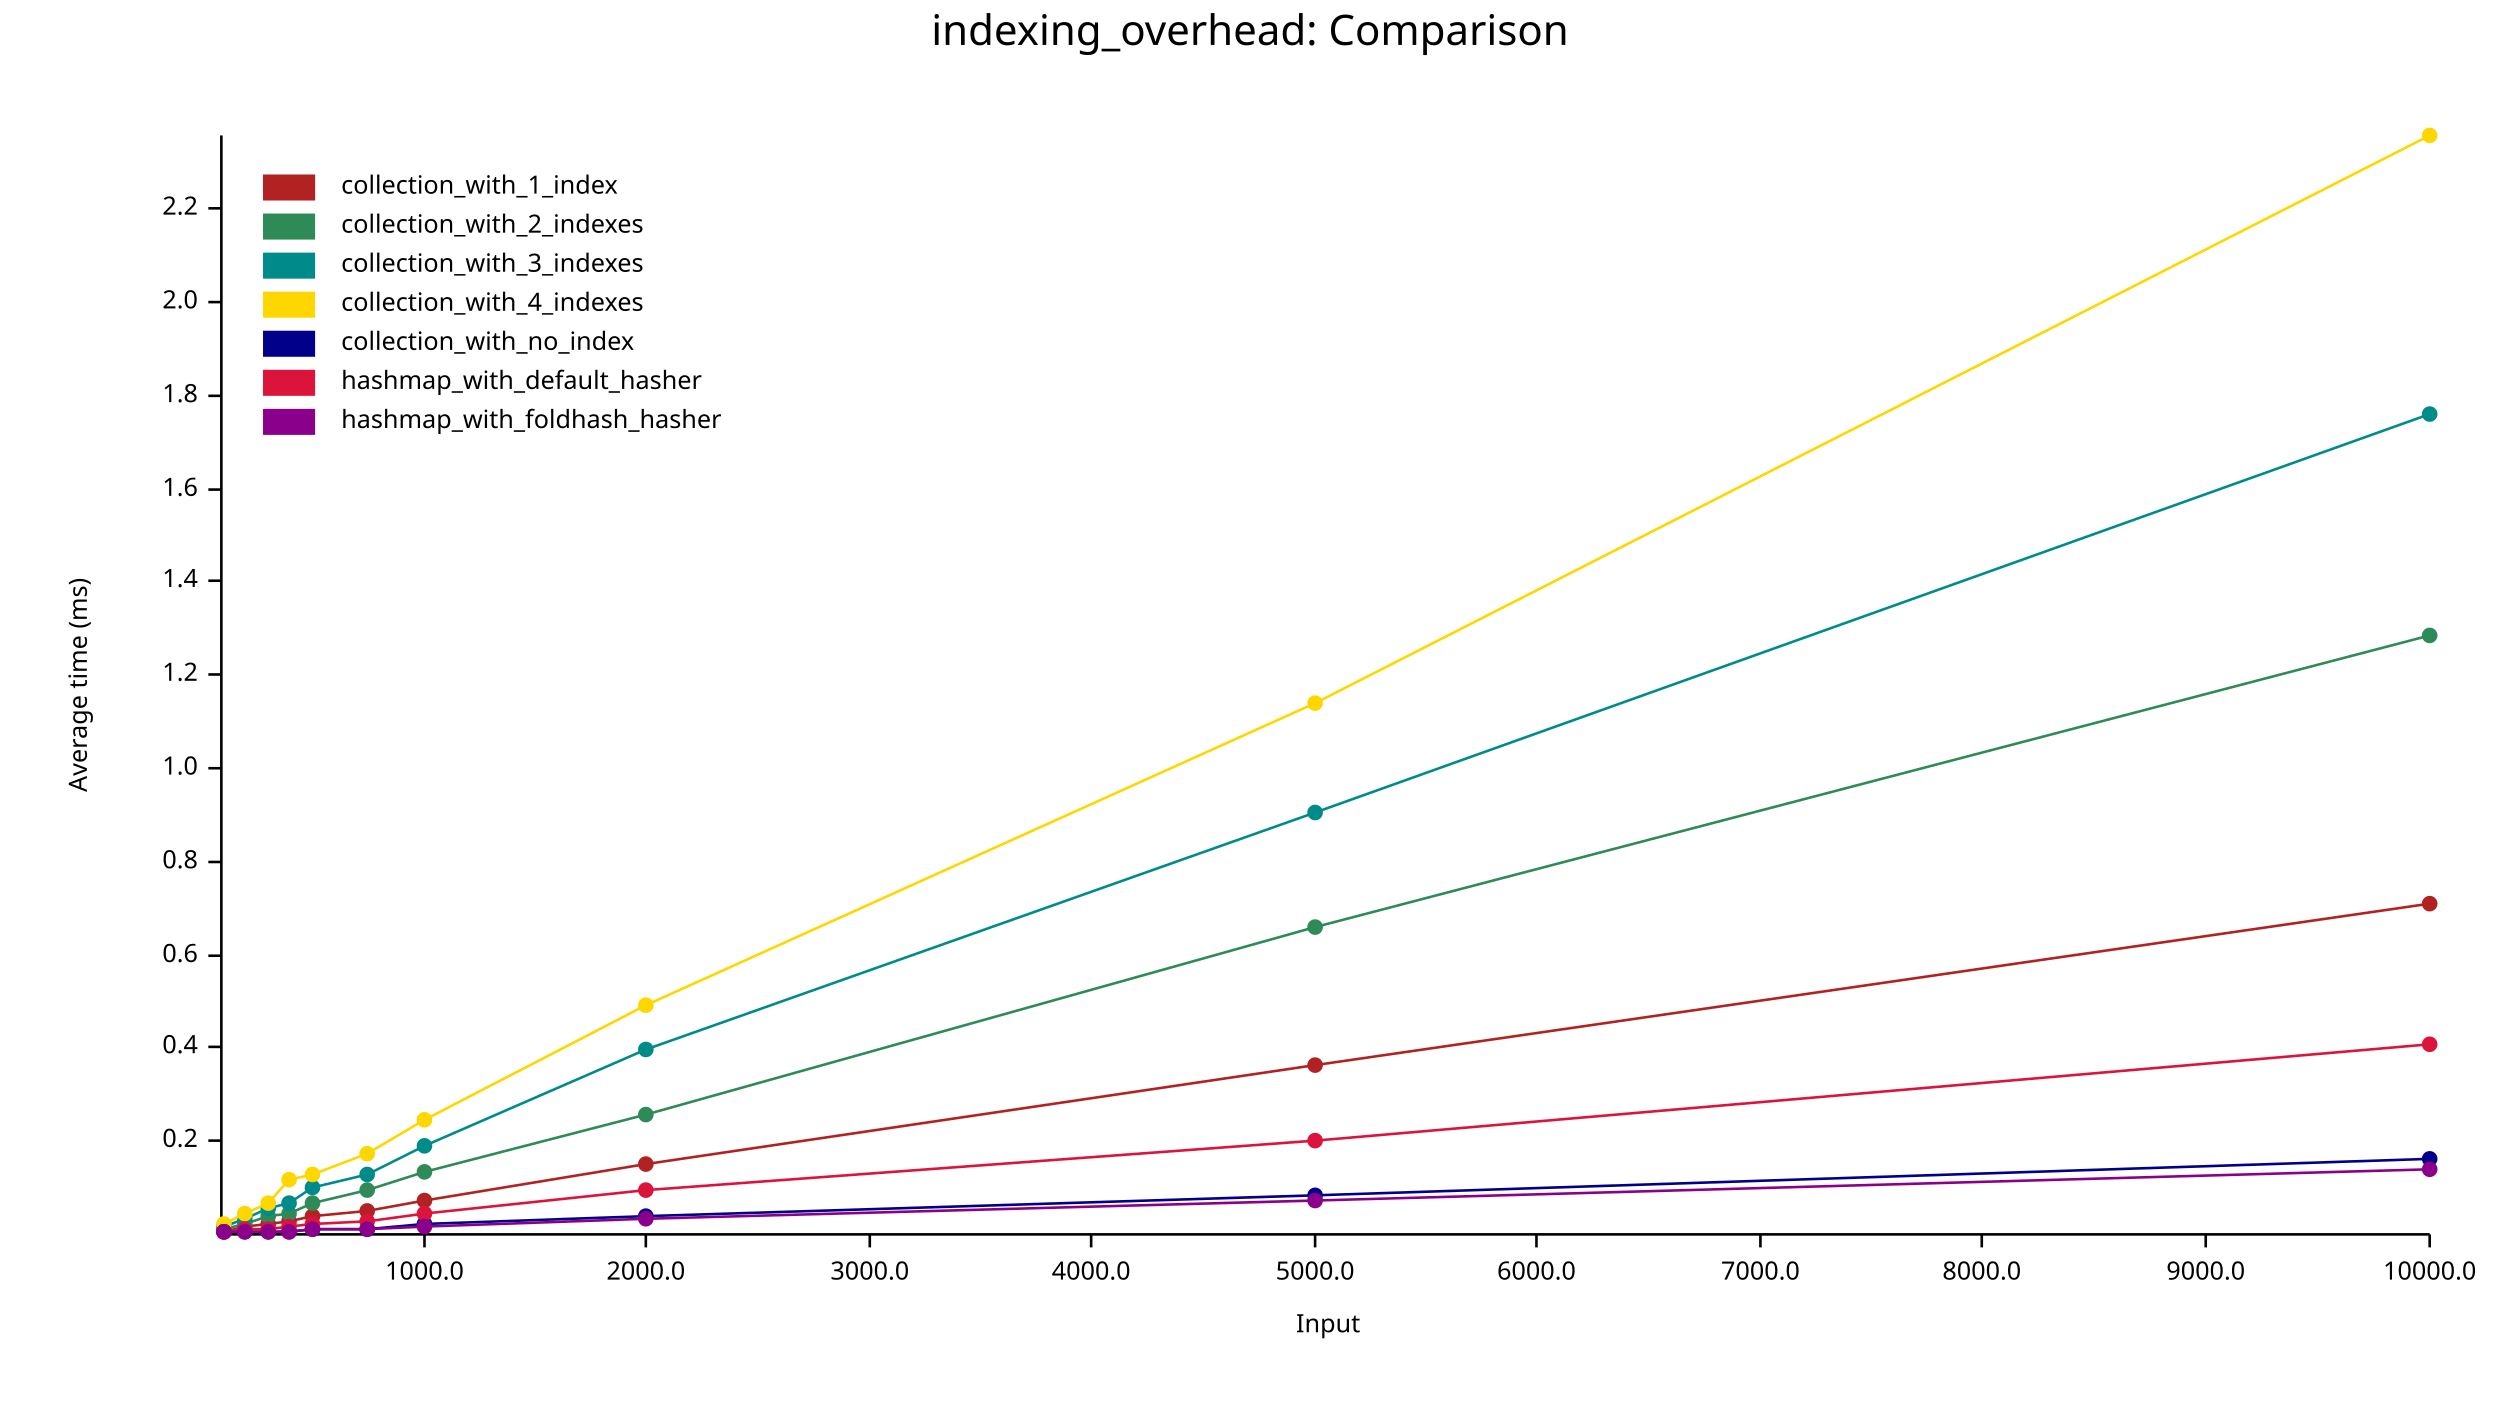
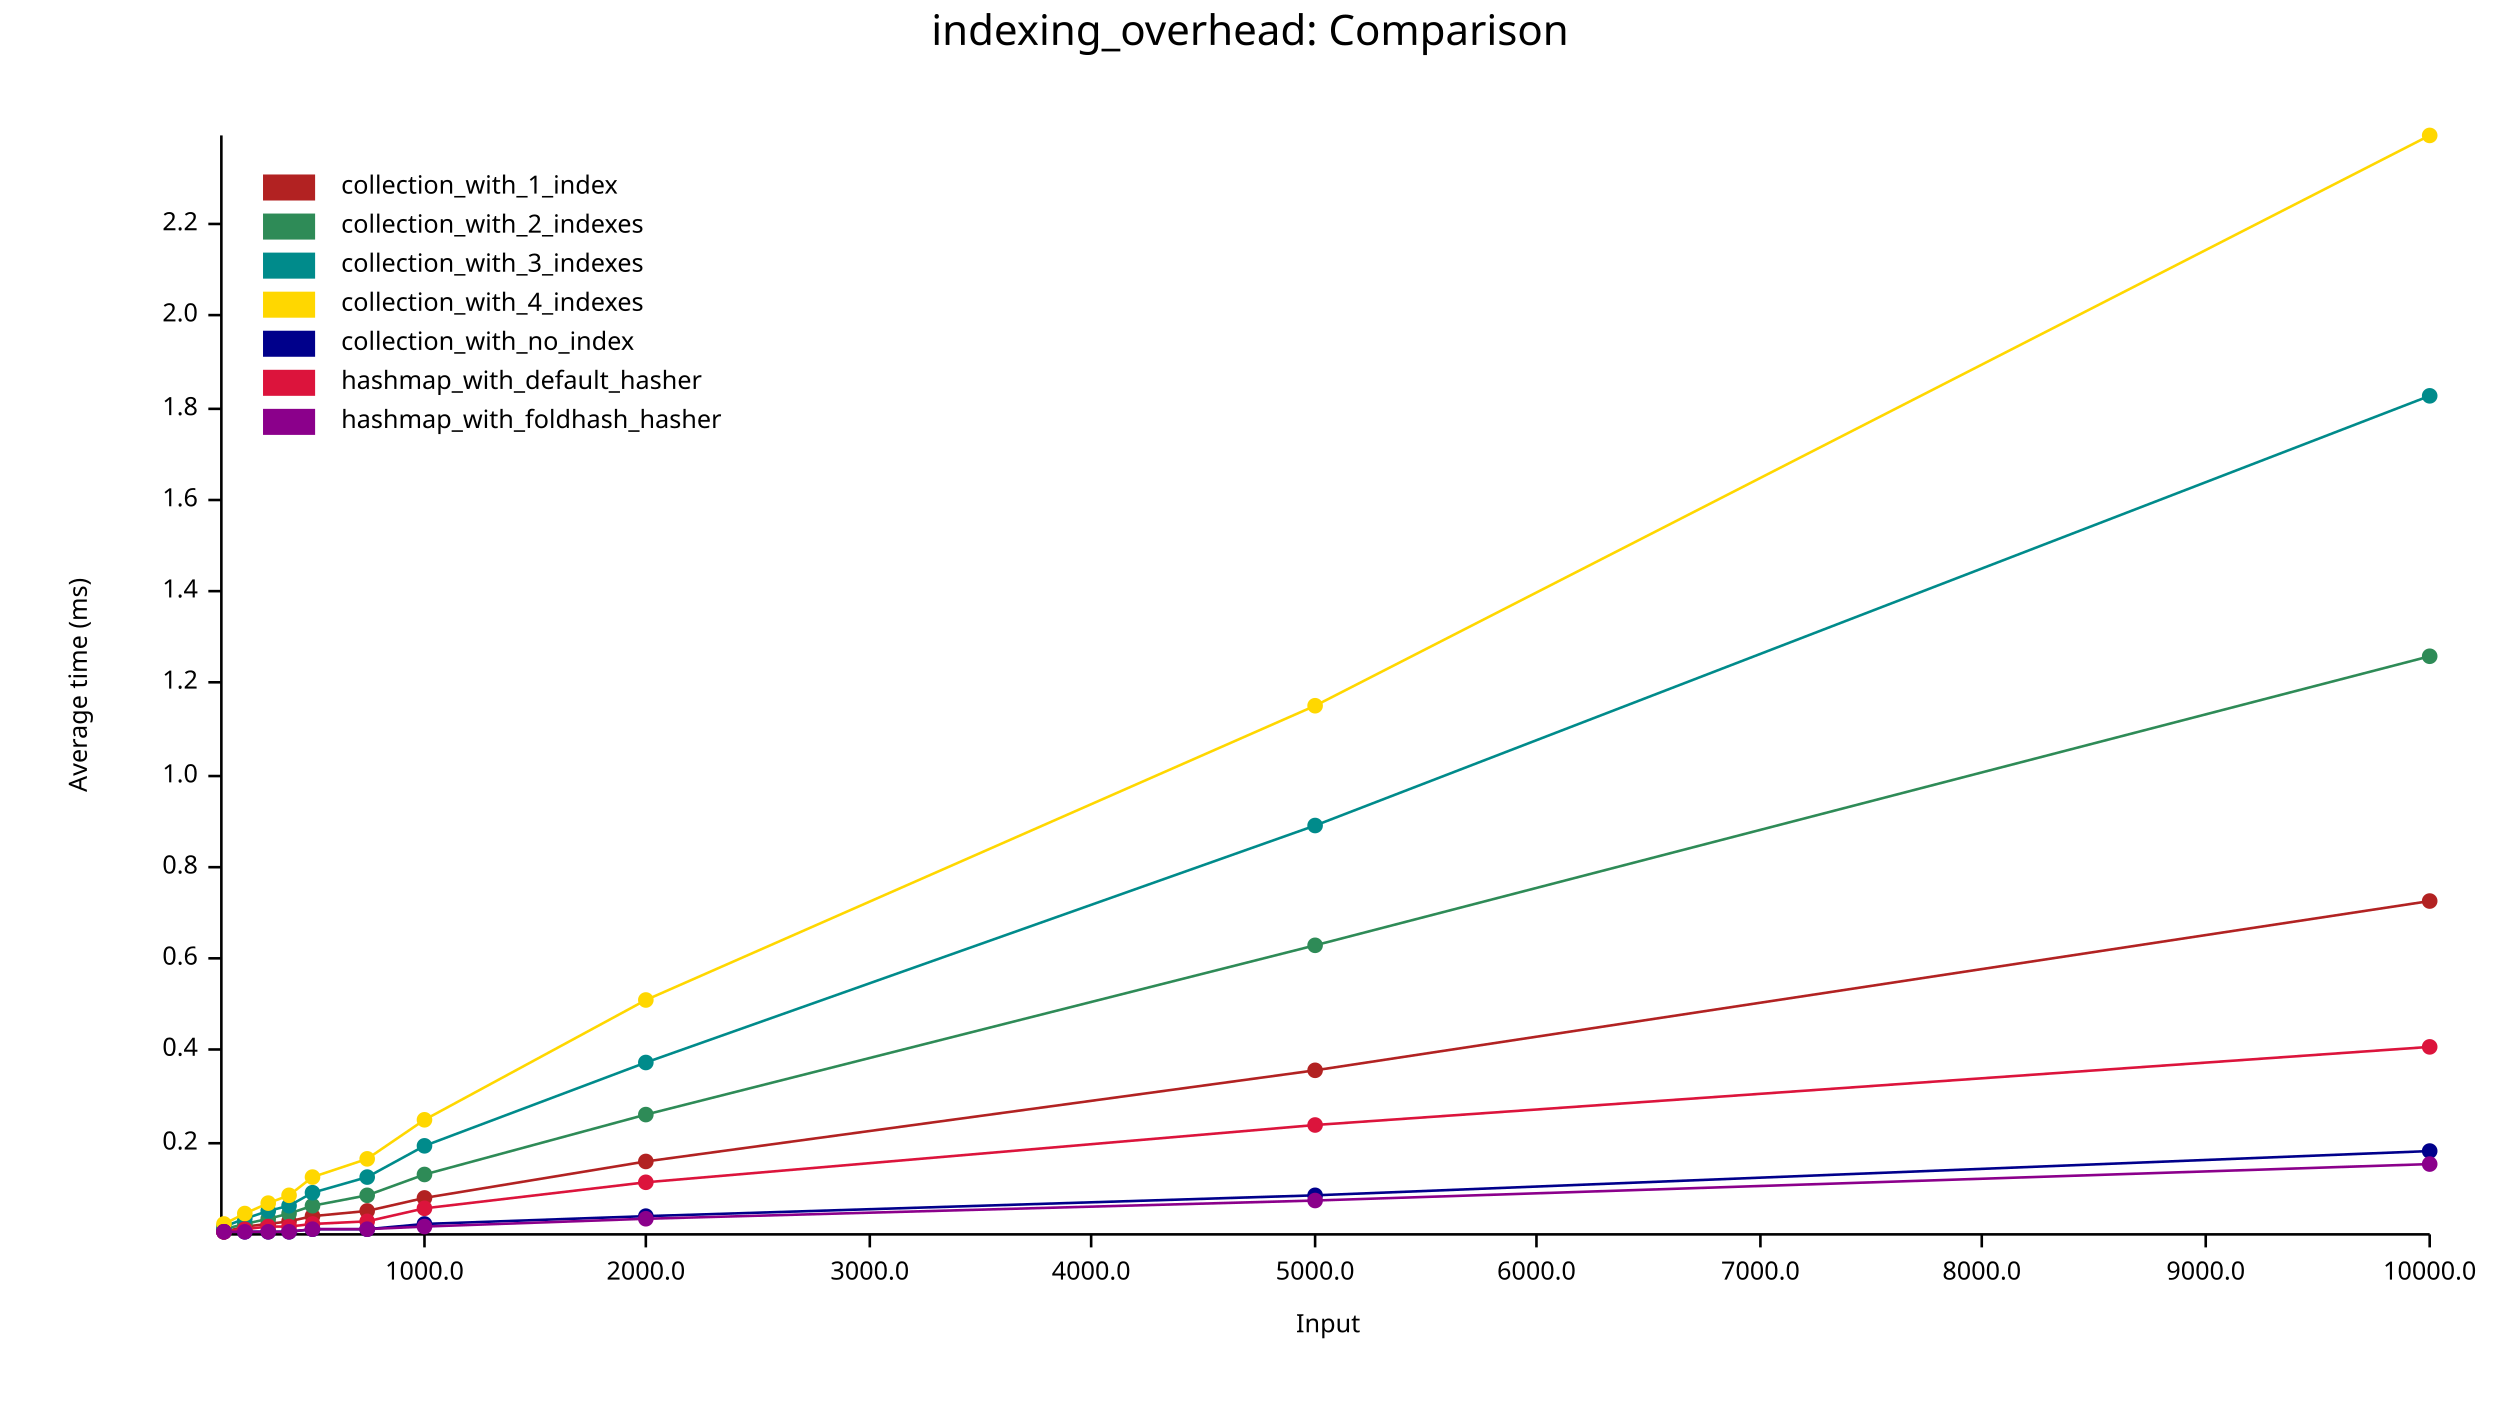
<svg xmlns="http://www.w3.org/2000/svg" width="960" height="540" viewBox="0 0 960 540">
  <text x="480" y="5" dy="0.76em" text-anchor="middle" font-family="sans-serif" font-size="16.129" opacity="1" fill="#000000">
indexing_overhead: Comparison
</text>
  <text x="26" y="263" dy="0.76em" text-anchor="middle" font-family="sans-serif" font-size="9.677" opacity="1" fill="#000000" transform="rotate(270, 26, 263)">
Average time (ms)
</text>
  <text x="510" y="514" dy="-0.5ex" text-anchor="middle" font-family="sans-serif" font-size="9.677" opacity="1" fill="#000000">
Input
</text>
  <polyline fill="none" opacity="1" stroke="#000000" stroke-width="1" points="85,52 85,473 " />
-   <text x="76" y="438" dy="0.5ex" text-anchor="end" font-family="sans-serif" font-size="9.677" opacity="1" fill="#000000">
+   <text x="76" y="439" dy="0.5ex" text-anchor="end" font-family="sans-serif" font-size="9.677" opacity="1" fill="#000000">
0.2
</text>
-   <polyline fill="none" opacity="1" stroke="#000000" stroke-width="1" points="80,438 85,438 " />
-   <text x="76" y="402" dy="0.5ex" text-anchor="end" font-family="sans-serif" font-size="9.677" opacity="1" fill="#000000">
+   <polyline fill="none" opacity="1" stroke="#000000" stroke-width="1" points="80,439 85,439 " />
+   <text x="76" y="403" dy="0.5ex" text-anchor="end" font-family="sans-serif" font-size="9.677" opacity="1" fill="#000000">
0.4
</text>
-   <polyline fill="none" opacity="1" stroke="#000000" stroke-width="1" points="80,402 85,402 " />
-   <text x="76" y="367" dy="0.5ex" text-anchor="end" font-family="sans-serif" font-size="9.677" opacity="1" fill="#000000">
+   <polyline fill="none" opacity="1" stroke="#000000" stroke-width="1" points="80,403 85,403 " />
+   <text x="76" y="368" dy="0.5ex" text-anchor="end" font-family="sans-serif" font-size="9.677" opacity="1" fill="#000000">
0.6
</text>
-   <polyline fill="none" opacity="1" stroke="#000000" stroke-width="1" points="80,367 85,367 " />
-   <text x="76" y="331" dy="0.5ex" text-anchor="end" font-family="sans-serif" font-size="9.677" opacity="1" fill="#000000">
+   <polyline fill="none" opacity="1" stroke="#000000" stroke-width="1" points="80,368 85,368 " />
+   <text x="76" y="333" dy="0.5ex" text-anchor="end" font-family="sans-serif" font-size="9.677" opacity="1" fill="#000000">
0.8
</text>
-   <polyline fill="none" opacity="1" stroke="#000000" stroke-width="1" points="80,331 85,331 " />
-   <text x="76" y="295" dy="0.5ex" text-anchor="end" font-family="sans-serif" font-size="9.677" opacity="1" fill="#000000">
+   <polyline fill="none" opacity="1" stroke="#000000" stroke-width="1" points="80,333 85,333 " />
+   <text x="76" y="298" dy="0.5ex" text-anchor="end" font-family="sans-serif" font-size="9.677" opacity="1" fill="#000000">
1.0
</text>
-   <polyline fill="none" opacity="1" stroke="#000000" stroke-width="1" points="80,295 85,295 " />
-   <text x="76" y="259" dy="0.5ex" text-anchor="end" font-family="sans-serif" font-size="9.677" opacity="1" fill="#000000">
+   <polyline fill="none" opacity="1" stroke="#000000" stroke-width="1" points="80,298 85,298 " />
+   <text x="76" y="262" dy="0.5ex" text-anchor="end" font-family="sans-serif" font-size="9.677" opacity="1" fill="#000000">
1.2
</text>
-   <polyline fill="none" opacity="1" stroke="#000000" stroke-width="1" points="80,259 85,259 " />
-   <text x="76" y="223" dy="0.5ex" text-anchor="end" font-family="sans-serif" font-size="9.677" opacity="1" fill="#000000">
+   <polyline fill="none" opacity="1" stroke="#000000" stroke-width="1" points="80,262 85,262 " />
+   <text x="76" y="227" dy="0.5ex" text-anchor="end" font-family="sans-serif" font-size="9.677" opacity="1" fill="#000000">
1.4
</text>
-   <polyline fill="none" opacity="1" stroke="#000000" stroke-width="1" points="80,223 85,223 " />
-   <text x="76" y="188" dy="0.5ex" text-anchor="end" font-family="sans-serif" font-size="9.677" opacity="1" fill="#000000">
+   <polyline fill="none" opacity="1" stroke="#000000" stroke-width="1" points="80,227 85,227 " />
+   <text x="76" y="192" dy="0.5ex" text-anchor="end" font-family="sans-serif" font-size="9.677" opacity="1" fill="#000000">
1.6
</text>
-   <polyline fill="none" opacity="1" stroke="#000000" stroke-width="1" points="80,188 85,188 " />
-   <text x="76" y="152" dy="0.5ex" text-anchor="end" font-family="sans-serif" font-size="9.677" opacity="1" fill="#000000">
+   <polyline fill="none" opacity="1" stroke="#000000" stroke-width="1" points="80,192 85,192 " />
+   <text x="76" y="157" dy="0.5ex" text-anchor="end" font-family="sans-serif" font-size="9.677" opacity="1" fill="#000000">
1.8
</text>
-   <polyline fill="none" opacity="1" stroke="#000000" stroke-width="1" points="80,152 85,152 " />
-   <text x="76" y="116" dy="0.5ex" text-anchor="end" font-family="sans-serif" font-size="9.677" opacity="1" fill="#000000">
+   <polyline fill="none" opacity="1" stroke="#000000" stroke-width="1" points="80,157 85,157 " />
+   <text x="76" y="121" dy="0.5ex" text-anchor="end" font-family="sans-serif" font-size="9.677" opacity="1" fill="#000000">
2.0
</text>
-   <polyline fill="none" opacity="1" stroke="#000000" stroke-width="1" points="80,116 85,116 " />
-   <text x="76" y="80" dy="0.5ex" text-anchor="end" font-family="sans-serif" font-size="9.677" opacity="1" fill="#000000">
+   <polyline fill="none" opacity="1" stroke="#000000" stroke-width="1" points="80,121 85,121 " />
+   <text x="76" y="86" dy="0.5ex" text-anchor="end" font-family="sans-serif" font-size="9.677" opacity="1" fill="#000000">
2.2
</text>
-   <polyline fill="none" opacity="1" stroke="#000000" stroke-width="1" points="80,80 85,80 " />
+   <polyline fill="none" opacity="1" stroke="#000000" stroke-width="1" points="80,86 85,86 " />
  <polyline fill="none" opacity="1" stroke="#000000" stroke-width="1" points="86,474 933,474 " />
  <text x="163" y="484" dy="0.76em" text-anchor="middle" font-family="sans-serif" font-size="9.677" opacity="1" fill="#000000">
1000.0
</text>
  <polyline fill="none" opacity="1" stroke="#000000" stroke-width="1" points="163,474 163,479 " />
  <text x="248" y="484" dy="0.76em" text-anchor="middle" font-family="sans-serif" font-size="9.677" opacity="1" fill="#000000">
2000.0
</text>
  <polyline fill="none" opacity="1" stroke="#000000" stroke-width="1" points="248,474 248,479 " />
  <text x="334" y="484" dy="0.76em" text-anchor="middle" font-family="sans-serif" font-size="9.677" opacity="1" fill="#000000">
3000.0
</text>
  <polyline fill="none" opacity="1" stroke="#000000" stroke-width="1" points="334,474 334,479 " />
  <text x="419" y="484" dy="0.76em" text-anchor="middle" font-family="sans-serif" font-size="9.677" opacity="1" fill="#000000">
4000.0
</text>
  <polyline fill="none" opacity="1" stroke="#000000" stroke-width="1" points="419,474 419,479 " />
  <text x="505" y="484" dy="0.76em" text-anchor="middle" font-family="sans-serif" font-size="9.677" opacity="1" fill="#000000">
5000.0
</text>
  <polyline fill="none" opacity="1" stroke="#000000" stroke-width="1" points="505,474 505,479 " />
  <text x="590" y="484" dy="0.76em" text-anchor="middle" font-family="sans-serif" font-size="9.677" opacity="1" fill="#000000">
6000.0
</text>
  <polyline fill="none" opacity="1" stroke="#000000" stroke-width="1" points="590,474 590,479 " />
  <text x="676" y="484" dy="0.76em" text-anchor="middle" font-family="sans-serif" font-size="9.677" opacity="1" fill="#000000">
7000.0
</text>
  <polyline fill="none" opacity="1" stroke="#000000" stroke-width="1" points="676,474 676,479 " />
  <text x="761" y="484" dy="0.76em" text-anchor="middle" font-family="sans-serif" font-size="9.677" opacity="1" fill="#000000">
8000.0
</text>
  <polyline fill="none" opacity="1" stroke="#000000" stroke-width="1" points="761,474 761,479 " />
  <text x="847" y="484" dy="0.76em" text-anchor="middle" font-family="sans-serif" font-size="9.677" opacity="1" fill="#000000">
9000.0
</text>
  <polyline fill="none" opacity="1" stroke="#000000" stroke-width="1" points="847,474 847,479 " />
  <text x="933" y="484" dy="0.76em" text-anchor="middle" font-family="sans-serif" font-size="9.677" opacity="1" fill="#000000">
10000.0
</text>
  <polyline fill="none" opacity="1" stroke="#000000" stroke-width="1" points="933,474 933,479 " />
  <circle cx="86" cy="473" r="3" opacity="1" fill="#B22222" stroke="none" stroke-width="1" />
  <circle cx="94" cy="471" r="3" opacity="1" fill="#B22222" stroke="none" stroke-width="1" />
  <circle cx="103" cy="470" r="3" opacity="1" fill="#B22222" stroke="none" stroke-width="1" />
  <circle cx="111" cy="469" r="3" opacity="1" fill="#B22222" stroke="none" stroke-width="1" />
  <circle cx="120" cy="467" r="3" opacity="1" fill="#B22222" stroke="none" stroke-width="1" />
  <circle cx="141" cy="465" r="3" opacity="1" fill="#B22222" stroke="none" stroke-width="1" />
-   <circle cx="163" cy="461" r="3" opacity="1" fill="#B22222" stroke="none" stroke-width="1" />
-   <circle cx="248" cy="447" r="3" opacity="1" fill="#B22222" stroke="none" stroke-width="1" />
-   <circle cx="505" cy="409" r="3" opacity="1" fill="#B22222" stroke="none" stroke-width="1" />
-   <circle cx="933" cy="347" r="3" opacity="1" fill="#B22222" stroke="none" stroke-width="1" />
-   <polyline fill="none" opacity="1" stroke="#B22222" stroke-width="1" points="86,473 94,471 103,470 111,469 120,467 141,465 163,461 248,447 505,409 933,347 " />
+   <circle cx="163" cy="460" r="3" opacity="1" fill="#B22222" stroke="none" stroke-width="1" />
+   <circle cx="248" cy="446" r="3" opacity="1" fill="#B22222" stroke="none" stroke-width="1" />
+   <circle cx="505" cy="411" r="3" opacity="1" fill="#B22222" stroke="none" stroke-width="1" />
+   <circle cx="933" cy="346" r="3" opacity="1" fill="#B22222" stroke="none" stroke-width="1" />
+   <polyline fill="none" opacity="1" stroke="#B22222" stroke-width="1" points="86,473 94,471 103,470 111,469 120,467 141,465 163,460 248,446 505,411 933,346 " />
  <circle cx="86" cy="472" r="3" opacity="1" fill="#2E8B57" stroke="none" stroke-width="1" />
  <circle cx="94" cy="470" r="3" opacity="1" fill="#2E8B57" stroke="none" stroke-width="1" />
-   <circle cx="103" cy="467" r="3" opacity="1" fill="#2E8B57" stroke="none" stroke-width="1" />
+   <circle cx="103" cy="468" r="3" opacity="1" fill="#2E8B57" stroke="none" stroke-width="1" />
  <circle cx="111" cy="466" r="3" opacity="1" fill="#2E8B57" stroke="none" stroke-width="1" />
-   <circle cx="120" cy="462" r="3" opacity="1" fill="#2E8B57" stroke="none" stroke-width="1" />
-   <circle cx="141" cy="457" r="3" opacity="1" fill="#2E8B57" stroke="none" stroke-width="1" />
-   <circle cx="163" cy="450" r="3" opacity="1" fill="#2E8B57" stroke="none" stroke-width="1" />
+   <circle cx="120" cy="463" r="3" opacity="1" fill="#2E8B57" stroke="none" stroke-width="1" />
+   <circle cx="141" cy="459" r="3" opacity="1" fill="#2E8B57" stroke="none" stroke-width="1" />
+   <circle cx="163" cy="451" r="3" opacity="1" fill="#2E8B57" stroke="none" stroke-width="1" />
  <circle cx="248" cy="428" r="3" opacity="1" fill="#2E8B57" stroke="none" stroke-width="1" />
-   <circle cx="505" cy="356" r="3" opacity="1" fill="#2E8B57" stroke="none" stroke-width="1" />
-   <circle cx="933" cy="244" r="3" opacity="1" fill="#2E8B57" stroke="none" stroke-width="1" />
-   <polyline fill="none" opacity="1" stroke="#2E8B57" stroke-width="1" points="86,472 94,470 103,467 111,466 120,462 141,457 163,450 248,428 505,356 933,244 " />
+   <circle cx="505" cy="363" r="3" opacity="1" fill="#2E8B57" stroke="none" stroke-width="1" />
+   <circle cx="933" cy="252" r="3" opacity="1" fill="#2E8B57" stroke="none" stroke-width="1" />
+   <polyline fill="none" opacity="1" stroke="#2E8B57" stroke-width="1" points="86,472 94,470 103,468 111,466 120,463 141,459 163,451 248,428 505,363 933,252 " />
  <circle cx="86" cy="471" r="3" opacity="1" fill="#008B8B" stroke="none" stroke-width="1" />
  <circle cx="94" cy="468" r="3" opacity="1" fill="#008B8B" stroke="none" stroke-width="1" />
-   <circle cx="103" cy="464" r="3" opacity="1" fill="#008B8B" stroke="none" stroke-width="1" />
-   <circle cx="111" cy="462" r="3" opacity="1" fill="#008B8B" stroke="none" stroke-width="1" />
-   <circle cx="120" cy="456" r="3" opacity="1" fill="#008B8B" stroke="none" stroke-width="1" />
-   <circle cx="141" cy="451" r="3" opacity="1" fill="#008B8B" stroke="none" stroke-width="1" />
+   <circle cx="103" cy="465" r="3" opacity="1" fill="#008B8B" stroke="none" stroke-width="1" />
+   <circle cx="111" cy="463" r="3" opacity="1" fill="#008B8B" stroke="none" stroke-width="1" />
+   <circle cx="120" cy="458" r="3" opacity="1" fill="#008B8B" stroke="none" stroke-width="1" />
+   <circle cx="141" cy="452" r="3" opacity="1" fill="#008B8B" stroke="none" stroke-width="1" />
  <circle cx="163" cy="440" r="3" opacity="1" fill="#008B8B" stroke="none" stroke-width="1" />
-   <circle cx="248" cy="403" r="3" opacity="1" fill="#008B8B" stroke="none" stroke-width="1" />
-   <circle cx="505" cy="312" r="3" opacity="1" fill="#008B8B" stroke="none" stroke-width="1" />
-   <circle cx="933" cy="159" r="3" opacity="1" fill="#008B8B" stroke="none" stroke-width="1" />
-   <polyline fill="none" opacity="1" stroke="#008B8B" stroke-width="1" points="86,471 94,468 103,464 111,462 120,456 141,451 163,440 248,403 505,312 933,159 " />
+   <circle cx="248" cy="408" r="3" opacity="1" fill="#008B8B" stroke="none" stroke-width="1" />
+   <circle cx="505" cy="317" r="3" opacity="1" fill="#008B8B" stroke="none" stroke-width="1" />
+   <circle cx="933" cy="152" r="3" opacity="1" fill="#008B8B" stroke="none" stroke-width="1" />
+   <polyline fill="none" opacity="1" stroke="#008B8B" stroke-width="1" points="86,471 94,468 103,465 111,463 120,458 141,452 163,440 248,408 505,317 933,152 " />
  <circle cx="86" cy="470" r="3" opacity="1" fill="#FFD700" stroke="none" stroke-width="1" />
  <circle cx="94" cy="466" r="3" opacity="1" fill="#FFD700" stroke="none" stroke-width="1" />
  <circle cx="103" cy="462" r="3" opacity="1" fill="#FFD700" stroke="none" stroke-width="1" />
-   <circle cx="111" cy="453" r="3" opacity="1" fill="#FFD700" stroke="none" stroke-width="1" />
-   <circle cx="120" cy="451" r="3" opacity="1" fill="#FFD700" stroke="none" stroke-width="1" />
-   <circle cx="141" cy="443" r="3" opacity="1" fill="#FFD700" stroke="none" stroke-width="1" />
+   <circle cx="111" cy="459" r="3" opacity="1" fill="#FFD700" stroke="none" stroke-width="1" />
+   <circle cx="120" cy="452" r="3" opacity="1" fill="#FFD700" stroke="none" stroke-width="1" />
+   <circle cx="141" cy="445" r="3" opacity="1" fill="#FFD700" stroke="none" stroke-width="1" />
  <circle cx="163" cy="430" r="3" opacity="1" fill="#FFD700" stroke="none" stroke-width="1" />
-   <circle cx="248" cy="386" r="3" opacity="1" fill="#FFD700" stroke="none" stroke-width="1" />
-   <circle cx="505" cy="270" r="3" opacity="1" fill="#FFD700" stroke="none" stroke-width="1" />
+   <circle cx="248" cy="384" r="3" opacity="1" fill="#FFD700" stroke="none" stroke-width="1" />
+   <circle cx="505" cy="271" r="3" opacity="1" fill="#FFD700" stroke="none" stroke-width="1" />
  <circle cx="933" cy="52" r="3" opacity="1" fill="#FFD700" stroke="none" stroke-width="1" />
-   <polyline fill="none" opacity="1" stroke="#FFD700" stroke-width="1" points="86,470 94,466 103,462 111,453 120,451 141,443 163,430 248,386 505,270 933,52 " />
+   <polyline fill="none" opacity="1" stroke="#FFD700" stroke-width="1" points="86,470 94,466 103,462 111,459 120,452 141,445 163,430 248,384 505,271 933,52 " />
  <circle cx="86" cy="473" r="3" opacity="1" fill="#00008B" stroke="none" stroke-width="1" />
  <circle cx="94" cy="473" r="3" opacity="1" fill="#00008B" stroke="none" stroke-width="1" />
  <circle cx="103" cy="473" r="3" opacity="1" fill="#00008B" stroke="none" stroke-width="1" />
  <circle cx="111" cy="473" r="3" opacity="1" fill="#00008B" stroke="none" stroke-width="1" />
  <circle cx="120" cy="472" r="3" opacity="1" fill="#00008B" stroke="none" stroke-width="1" />
  <circle cx="141" cy="472" r="3" opacity="1" fill="#00008B" stroke="none" stroke-width="1" />
  <circle cx="163" cy="470" r="3" opacity="1" fill="#00008B" stroke="none" stroke-width="1" />
  <circle cx="248" cy="467" r="3" opacity="1" fill="#00008B" stroke="none" stroke-width="1" />
  <circle cx="505" cy="459" r="3" opacity="1" fill="#00008B" stroke="none" stroke-width="1" />
-   <circle cx="933" cy="445" r="3" opacity="1" fill="#00008B" stroke="none" stroke-width="1" />
-   <polyline fill="none" opacity="1" stroke="#00008B" stroke-width="1" points="86,473 94,473 103,473 111,473 120,472 141,472 163,470 248,467 505,459 933,445 " />
+   <circle cx="933" cy="442" r="3" opacity="1" fill="#00008B" stroke="none" stroke-width="1" />
+   <polyline fill="none" opacity="1" stroke="#00008B" stroke-width="1" points="86,473 94,473 103,473 111,473 120,472 141,472 163,470 248,467 505,459 933,442 " />
  <circle cx="86" cy="473" r="3" opacity="1" fill="#DC143C" stroke="none" stroke-width="1" />
  <circle cx="94" cy="472" r="3" opacity="1" fill="#DC143C" stroke="none" stroke-width="1" />
-   <circle cx="103" cy="472" r="3" opacity="1" fill="#DC143C" stroke="none" stroke-width="1" />
+   <circle cx="103" cy="471" r="3" opacity="1" fill="#DC143C" stroke="none" stroke-width="1" />
  <circle cx="111" cy="471" r="3" opacity="1" fill="#DC143C" stroke="none" stroke-width="1" />
  <circle cx="120" cy="470" r="3" opacity="1" fill="#DC143C" stroke="none" stroke-width="1" />
  <circle cx="141" cy="469" r="3" opacity="1" fill="#DC143C" stroke="none" stroke-width="1" />
-   <circle cx="163" cy="466" r="3" opacity="1" fill="#DC143C" stroke="none" stroke-width="1" />
-   <circle cx="248" cy="457" r="3" opacity="1" fill="#DC143C" stroke="none" stroke-width="1" />
-   <circle cx="505" cy="438" r="3" opacity="1" fill="#DC143C" stroke="none" stroke-width="1" />
-   <circle cx="933" cy="401" r="3" opacity="1" fill="#DC143C" stroke="none" stroke-width="1" />
-   <polyline fill="none" opacity="1" stroke="#DC143C" stroke-width="1" points="86,473 94,472 103,472 111,471 120,470 141,469 163,466 248,457 505,438 933,401 " />
+   <circle cx="163" cy="464" r="3" opacity="1" fill="#DC143C" stroke="none" stroke-width="1" />
+   <circle cx="248" cy="454" r="3" opacity="1" fill="#DC143C" stroke="none" stroke-width="1" />
+   <circle cx="505" cy="432" r="3" opacity="1" fill="#DC143C" stroke="none" stroke-width="1" />
+   <circle cx="933" cy="402" r="3" opacity="1" fill="#DC143C" stroke="none" stroke-width="1" />
+   <polyline fill="none" opacity="1" stroke="#DC143C" stroke-width="1" points="86,473 94,472 103,471 111,471 120,470 141,469 163,464 248,454 505,432 933,402 " />
  <circle cx="86" cy="473" r="3" opacity="1" fill="#8B008B" stroke="none" stroke-width="1" />
  <circle cx="94" cy="473" r="3" opacity="1" fill="#8B008B" stroke="none" stroke-width="1" />
  <circle cx="103" cy="473" r="3" opacity="1" fill="#8B008B" stroke="none" stroke-width="1" />
  <circle cx="111" cy="473" r="3" opacity="1" fill="#8B008B" stroke="none" stroke-width="1" />
  <circle cx="120" cy="472" r="3" opacity="1" fill="#8B008B" stroke="none" stroke-width="1" />
  <circle cx="141" cy="472" r="3" opacity="1" fill="#8B008B" stroke="none" stroke-width="1" />
  <circle cx="163" cy="471" r="3" opacity="1" fill="#8B008B" stroke="none" stroke-width="1" />
  <circle cx="248" cy="468" r="3" opacity="1" fill="#8B008B" stroke="none" stroke-width="1" />
  <circle cx="505" cy="461" r="3" opacity="1" fill="#8B008B" stroke="none" stroke-width="1" />
-   <circle cx="933" cy="449" r="3" opacity="1" fill="#8B008B" stroke="none" stroke-width="1" />
-   <polyline fill="none" opacity="1" stroke="#8B008B" stroke-width="1" points="86,473 94,473 103,473 111,473 120,472 141,472 163,471 248,468 505,461 933,449 " />
+   <circle cx="933" cy="447" r="3" opacity="1" fill="#8B008B" stroke="none" stroke-width="1" />
+   <polyline fill="none" opacity="1" stroke="#8B008B" stroke-width="1" points="86,473 94,473 103,473 111,473 120,472 141,472 163,471 248,468 505,461 933,447 " />
  <text x="131" y="67" dy="0.76em" text-anchor="start" font-family="sans-serif" font-size="9.677" opacity="1" fill="#000000">
collection_with_1_index
</text>
  <text x="131" y="82" dy="0.76em" text-anchor="start" font-family="sans-serif" font-size="9.677" opacity="1" fill="#000000">
collection_with_2_indexes
</text>
  <text x="131" y="97" dy="0.76em" text-anchor="start" font-family="sans-serif" font-size="9.677" opacity="1" fill="#000000">
collection_with_3_indexes
</text>
  <text x="131" y="112" dy="0.76em" text-anchor="start" font-family="sans-serif" font-size="9.677" opacity="1" fill="#000000">
collection_with_4_indexes
</text>
  <text x="131" y="127" dy="0.76em" text-anchor="start" font-family="sans-serif" font-size="9.677" opacity="1" fill="#000000">
collection_with_no_index
</text>
  <text x="131" y="142" dy="0.76em" text-anchor="start" font-family="sans-serif" font-size="9.677" opacity="1" fill="#000000">
hashmap_with_default_hasher
</text>
  <text x="131" y="157" dy="0.76em" text-anchor="start" font-family="sans-serif" font-size="9.677" opacity="1" fill="#000000">
hashmap_with_foldhash_hasher
</text>
  <rect x="101" y="67" width="20" height="10" opacity="1" fill="#B22222" stroke="none" />
  <rect x="101" y="82" width="20" height="10" opacity="1" fill="#2E8B57" stroke="none" />
  <rect x="101" y="97" width="20" height="10" opacity="1" fill="#008B8B" stroke="none" />
  <rect x="101" y="112" width="20" height="10" opacity="1" fill="#FFD700" stroke="none" />
  <rect x="101" y="127" width="20" height="10" opacity="1" fill="#00008B" stroke="none" />
  <rect x="101" y="142" width="20" height="10" opacity="1" fill="#DC143C" stroke="none" />
  <rect x="101" y="157" width="20" height="10" opacity="1" fill="#8B008B" stroke="none" />
</svg>
